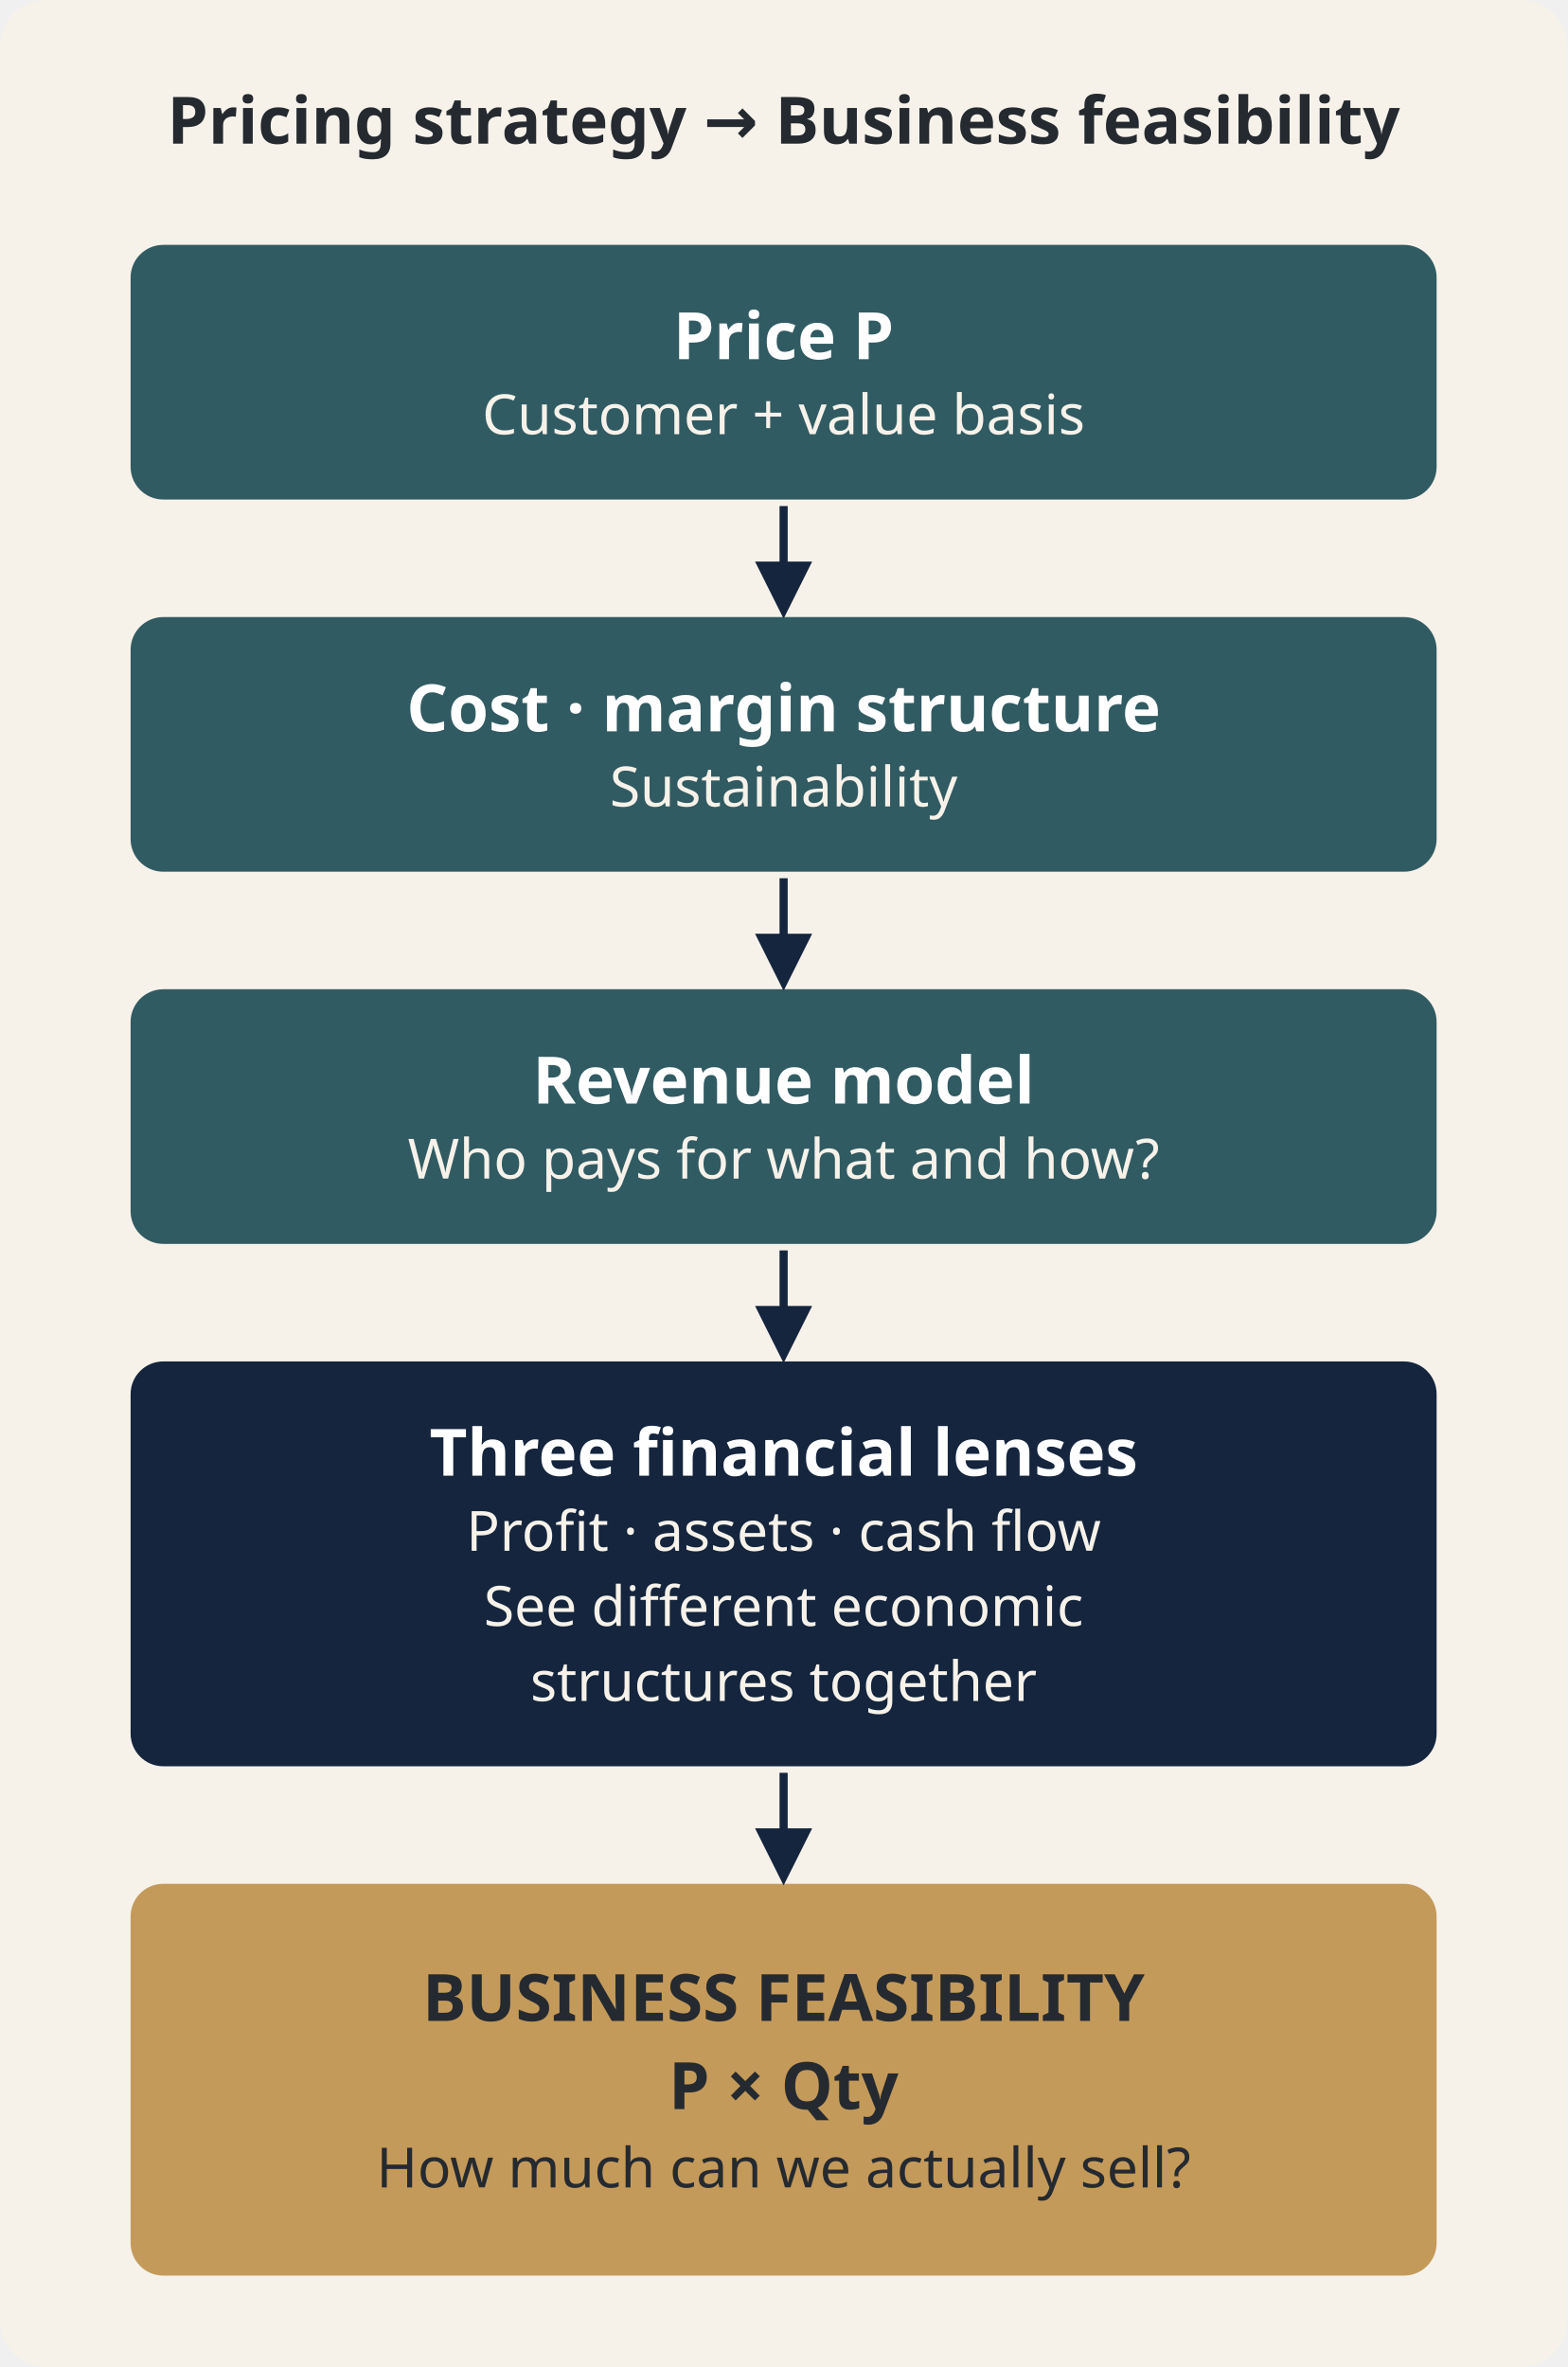
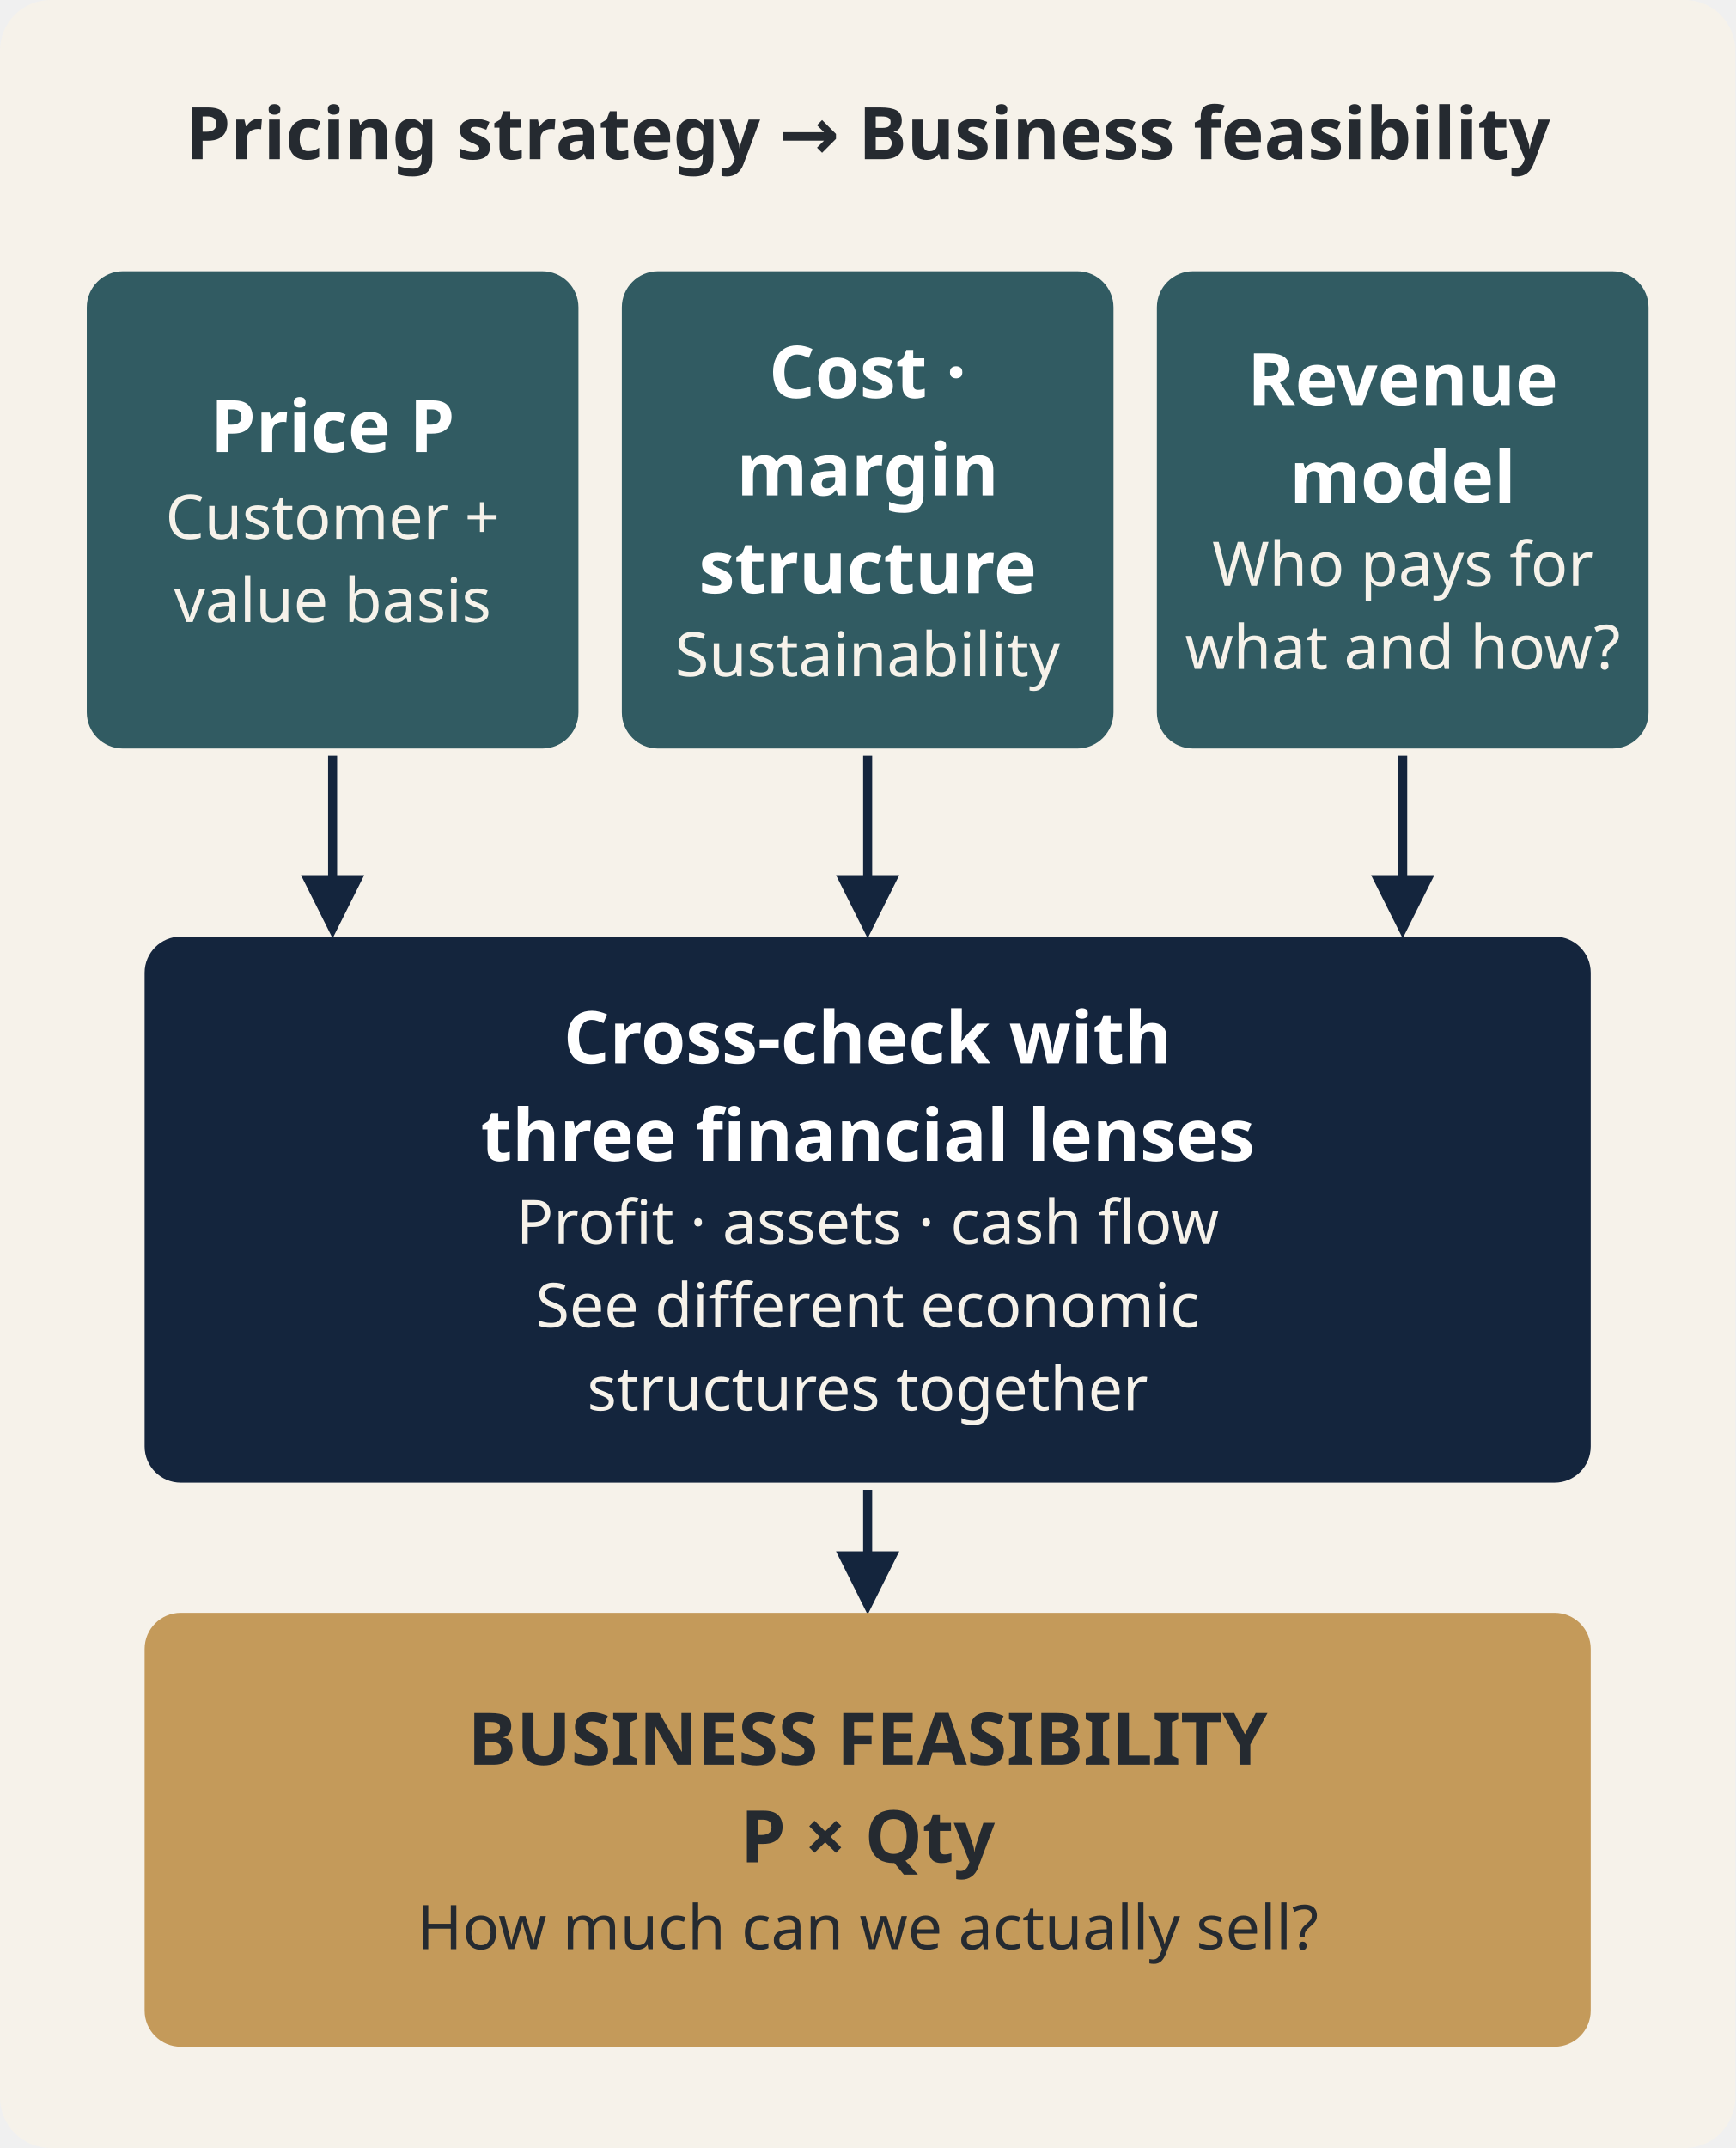
- <svg xmlns="http://www.w3.org/2000/svg" viewBox="0 0 480 725" role="img" aria-labelledby="t d" font-family="system-ui, 'Noto Sans KR', 'Malgun Gothic', 'Apple SD Gothic Neo', sans-serif">
+ <svg xmlns="http://www.w3.org/2000/svg" viewBox="0 0 480 594" role="img" aria-labelledby="t d" font-family="system-ui, 'Noto Sans KR', 'Malgun Gothic', 'Apple SD Gothic Neo', sans-serif">
  <defs>
    <marker id="arrow-navy" viewBox="0 0 10 10" refX="8" refY="5" markerWidth="7" markerHeight="7" orient="auto-start-reverse">
      <path d="M0 0 L10 5 L0 10 z" fill="#14253D" />
    </marker>
    <marker id="arrow-gold" viewBox="0 0 10 10" refX="8" refY="5" markerWidth="7" markerHeight="7" orient="auto-start-reverse">
      <path d="M0 0 L10 5 L0 10 z" fill="#C49A5A" />
    </marker>
  </defs>
  <g id="background">
-     <rect width="480" height="725" rx="14" fill="#F6F2EA" />
+     <rect width="480" height="594" rx="14" fill="#F6F2EA" />
  </g>
  <g id="headline">
    <text x="240" y="44" text-anchor="middle" font-size="20" font-weight="700" fill="#252A30">Pricing strategy → Business feasibility</text>
  </g>
-   <g id="price-p">
-     <rect x="40" y="75" width="400" height="78" rx="10" fill="#315B62" />
-     <text x="240" y="110" text-anchor="middle" font-size="20" font-weight="700" fill="#FFFFFF">Price P</text>
-     <text x="240" y="133" text-anchor="middle" font-size="17" font-weight="400" fill="#F6F2EA">Customer + value basis</text>
+   <g id="inputs">
+     <g id="price-p">
+       <rect x="24" y="75" width="136" height="132" rx="10" fill="#315B62" />
+       <text x="92" y="125" text-anchor="middle" font-size="20" font-weight="700" fill="#FFFFFF">Price P</text>
+       <text x="92" y="149" text-anchor="middle" font-size="17" font-weight="400" fill="#F6F2EA">Customer +</text>
+       <text x="92" y="172" text-anchor="middle" font-size="17" font-weight="400" fill="#F6F2EA">value basis</text>
+     </g>
+     <g id="cost-margin">
+       <rect x="172" y="75" width="136" height="132" rx="10" fill="#315B62" />
+       <text x="240" y="110" text-anchor="middle" font-size="20" font-weight="700" fill="#FFFFFF">Cost ·</text>
+       <text x="240" y="137" text-anchor="middle" font-size="20" font-weight="700" fill="#FFFFFF">margin</text>
+       <text x="240" y="164" text-anchor="middle" font-size="20" font-weight="700" fill="#FFFFFF">structure</text>
+       <text x="240" y="187" text-anchor="middle" font-size="17" font-weight="400" fill="#F6F2EA">Sustainability</text>
+     </g>
+     <g id="revenue-model">
+       <rect x="320" y="75" width="136" height="132" rx="10" fill="#315B62" />
+       <text x="388" y="112" text-anchor="middle" font-size="20" font-weight="700" fill="#FFFFFF">Revenue</text>
+       <text x="388" y="139" text-anchor="middle" font-size="20" font-weight="700" fill="#FFFFFF">model</text>
+       <text x="388" y="162" text-anchor="middle" font-size="17" font-weight="400" fill="#F6F2EA">Who pays for</text>
+       <text x="388" y="185" text-anchor="middle" font-size="17" font-weight="400" fill="#F6F2EA">what and how?</text>
+     </g>
  </g>
-   <g id="cost-margin">
-     <rect x="40" y="189" width="400" height="78" rx="10" fill="#315B62" />
-     <text x="240" y="224" text-anchor="middle" font-size="20" font-weight="700" fill="#FFFFFF">Cost · margin structure</text>
-     <text x="240" y="247" text-anchor="middle" font-size="17" font-weight="400" fill="#F6F2EA">Sustainability</text>
-   </g>
-   <g id="revenue-model">
-     <rect x="40" y="303" width="400" height="78" rx="10" fill="#315B62" />
-     <text x="240" y="338" text-anchor="middle" font-size="20" font-weight="700" fill="#FFFFFF">Revenue model</text>
-     <text x="240" y="361" text-anchor="middle" font-size="17" font-weight="400" fill="#F6F2EA">Who pays for what and how?</text>
+   <g id="flow">
+     <line x1="92" y1="209" x2="92" y2="256" stroke="#14253D" stroke-width="2.5" marker-end="url(#arrow-navy)" />
+     <line x1="240" y1="209" x2="240" y2="256" stroke="#14253D" stroke-width="2.5" marker-end="url(#arrow-navy)" />
+     <line x1="388" y1="209" x2="388" y2="256" stroke="#14253D" stroke-width="2.5" marker-end="url(#arrow-navy)" />
+     <line x1="240" y1="412" x2="240" y2="443" stroke="#14253D" stroke-width="2.5" marker-end="url(#arrow-navy)" />
  </g>
  <g id="three-lenses">
-     <rect x="40" y="417" width="400" height="124" rx="10" fill="#14253D" />
-     <text x="240" y="452" text-anchor="middle" font-size="20" font-weight="700" fill="#FFFFFF">Three financial lenses</text>
-     <text x="240" y="475" text-anchor="middle" font-size="17" font-weight="400" fill="#F6F2EA">Profit · assets · cash flow</text>
-     <text x="240" y="498" text-anchor="middle" font-size="17" font-weight="400" fill="#F6F2EA">See different economic</text>
-     <text x="240" y="521" text-anchor="middle" font-size="17" font-weight="400" fill="#F6F2EA">structures together</text>
+     <rect x="40" y="259" width="400" height="151" rx="10" fill="#14253D" />
+     <text x="240" y="294" text-anchor="middle" font-size="20" font-weight="700" fill="#FFFFFF">Cross-check with</text>
+     <text x="240" y="321" text-anchor="middle" font-size="20" font-weight="700" fill="#FFFFFF">three financial lenses</text>
+     <text x="240" y="344" text-anchor="middle" font-size="17" font-weight="400" fill="#F6F2EA">Profit · assets · cash flow</text>
+     <text x="240" y="367" text-anchor="middle" font-size="17" font-weight="400" fill="#F6F2EA">See different economic</text>
+     <text x="240" y="390" text-anchor="middle" font-size="17" font-weight="400" fill="#F6F2EA">structures together</text>
  </g>
  <g id="feasibility">
-     <rect x="40" y="577" width="400" height="120" rx="10" fill="#C49A5A" />
-     <text x="240" y="619" text-anchor="middle" font-size="20" font-weight="700" fill="#252A30">BUSINESS FEASIBILITY</text>
-     <text x="240" y="646" text-anchor="middle" font-size="20" font-weight="700" fill="#252A30">P × Qty</text>
-     <text x="240" y="670" text-anchor="middle" font-size="17" font-weight="400" fill="#252A30">How much can we actually sell?</text>
-   </g>
-   <g id="flow">
-     <line x1="240" y1="155" x2="240" y2="186" stroke="#14253D" stroke-width="2.5" marker-end="url(#arrow-navy)" />
-     <line x1="240" y1="269" x2="240" y2="300" stroke="#14253D" stroke-width="2.5" marker-end="url(#arrow-navy)" />
-     <line x1="240" y1="383" x2="240" y2="414" stroke="#14253D" stroke-width="2.5" marker-end="url(#arrow-navy)" />
-     <line x1="240" y1="543" x2="240" y2="574" stroke="#14253D" stroke-width="2.5" marker-end="url(#arrow-navy)" />
+     <rect x="40" y="446" width="400" height="120" rx="10" fill="#C49A5A" />
+     <text x="240" y="488" text-anchor="middle" font-size="20" font-weight="700" fill="#252A30">BUSINESS FEASIBILITY</text>
+     <text x="240" y="515" text-anchor="middle" font-size="20" font-weight="700" fill="#252A30">P × Qty</text>
+     <text x="240" y="539" text-anchor="middle" font-size="17" font-weight="400" fill="#252A30">How much can we actually sell?</text>
  </g>
</svg>
